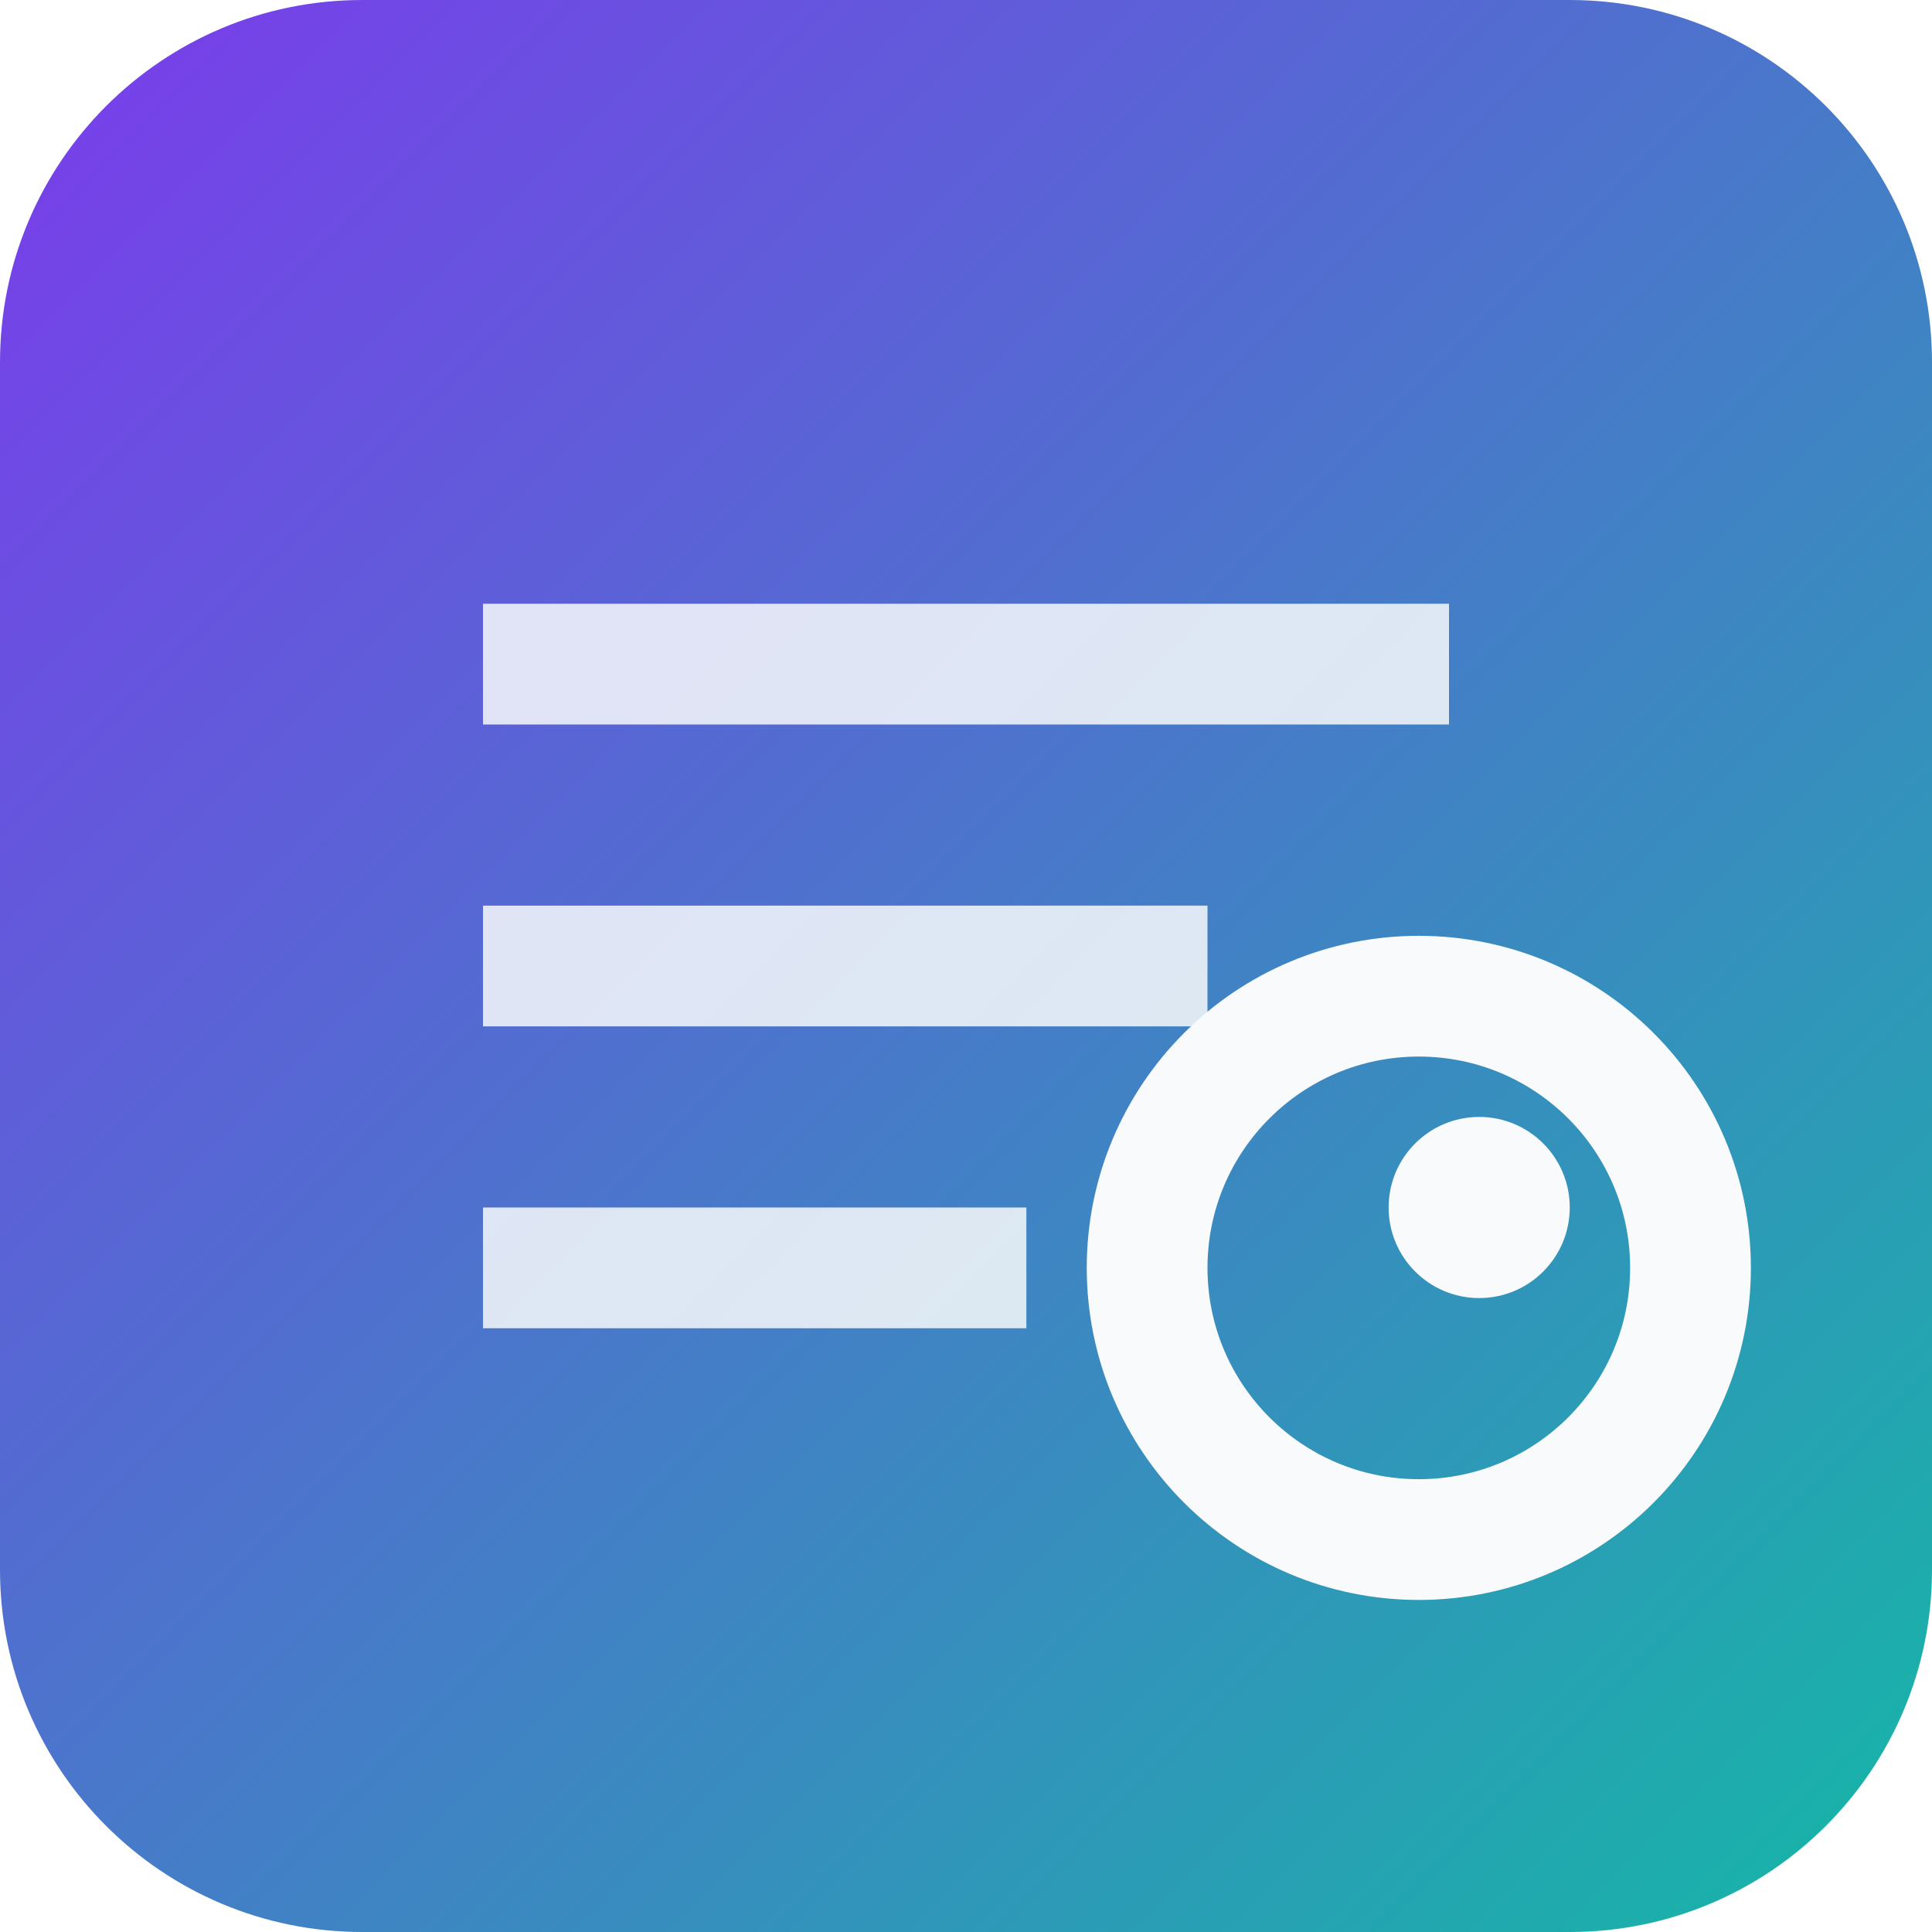
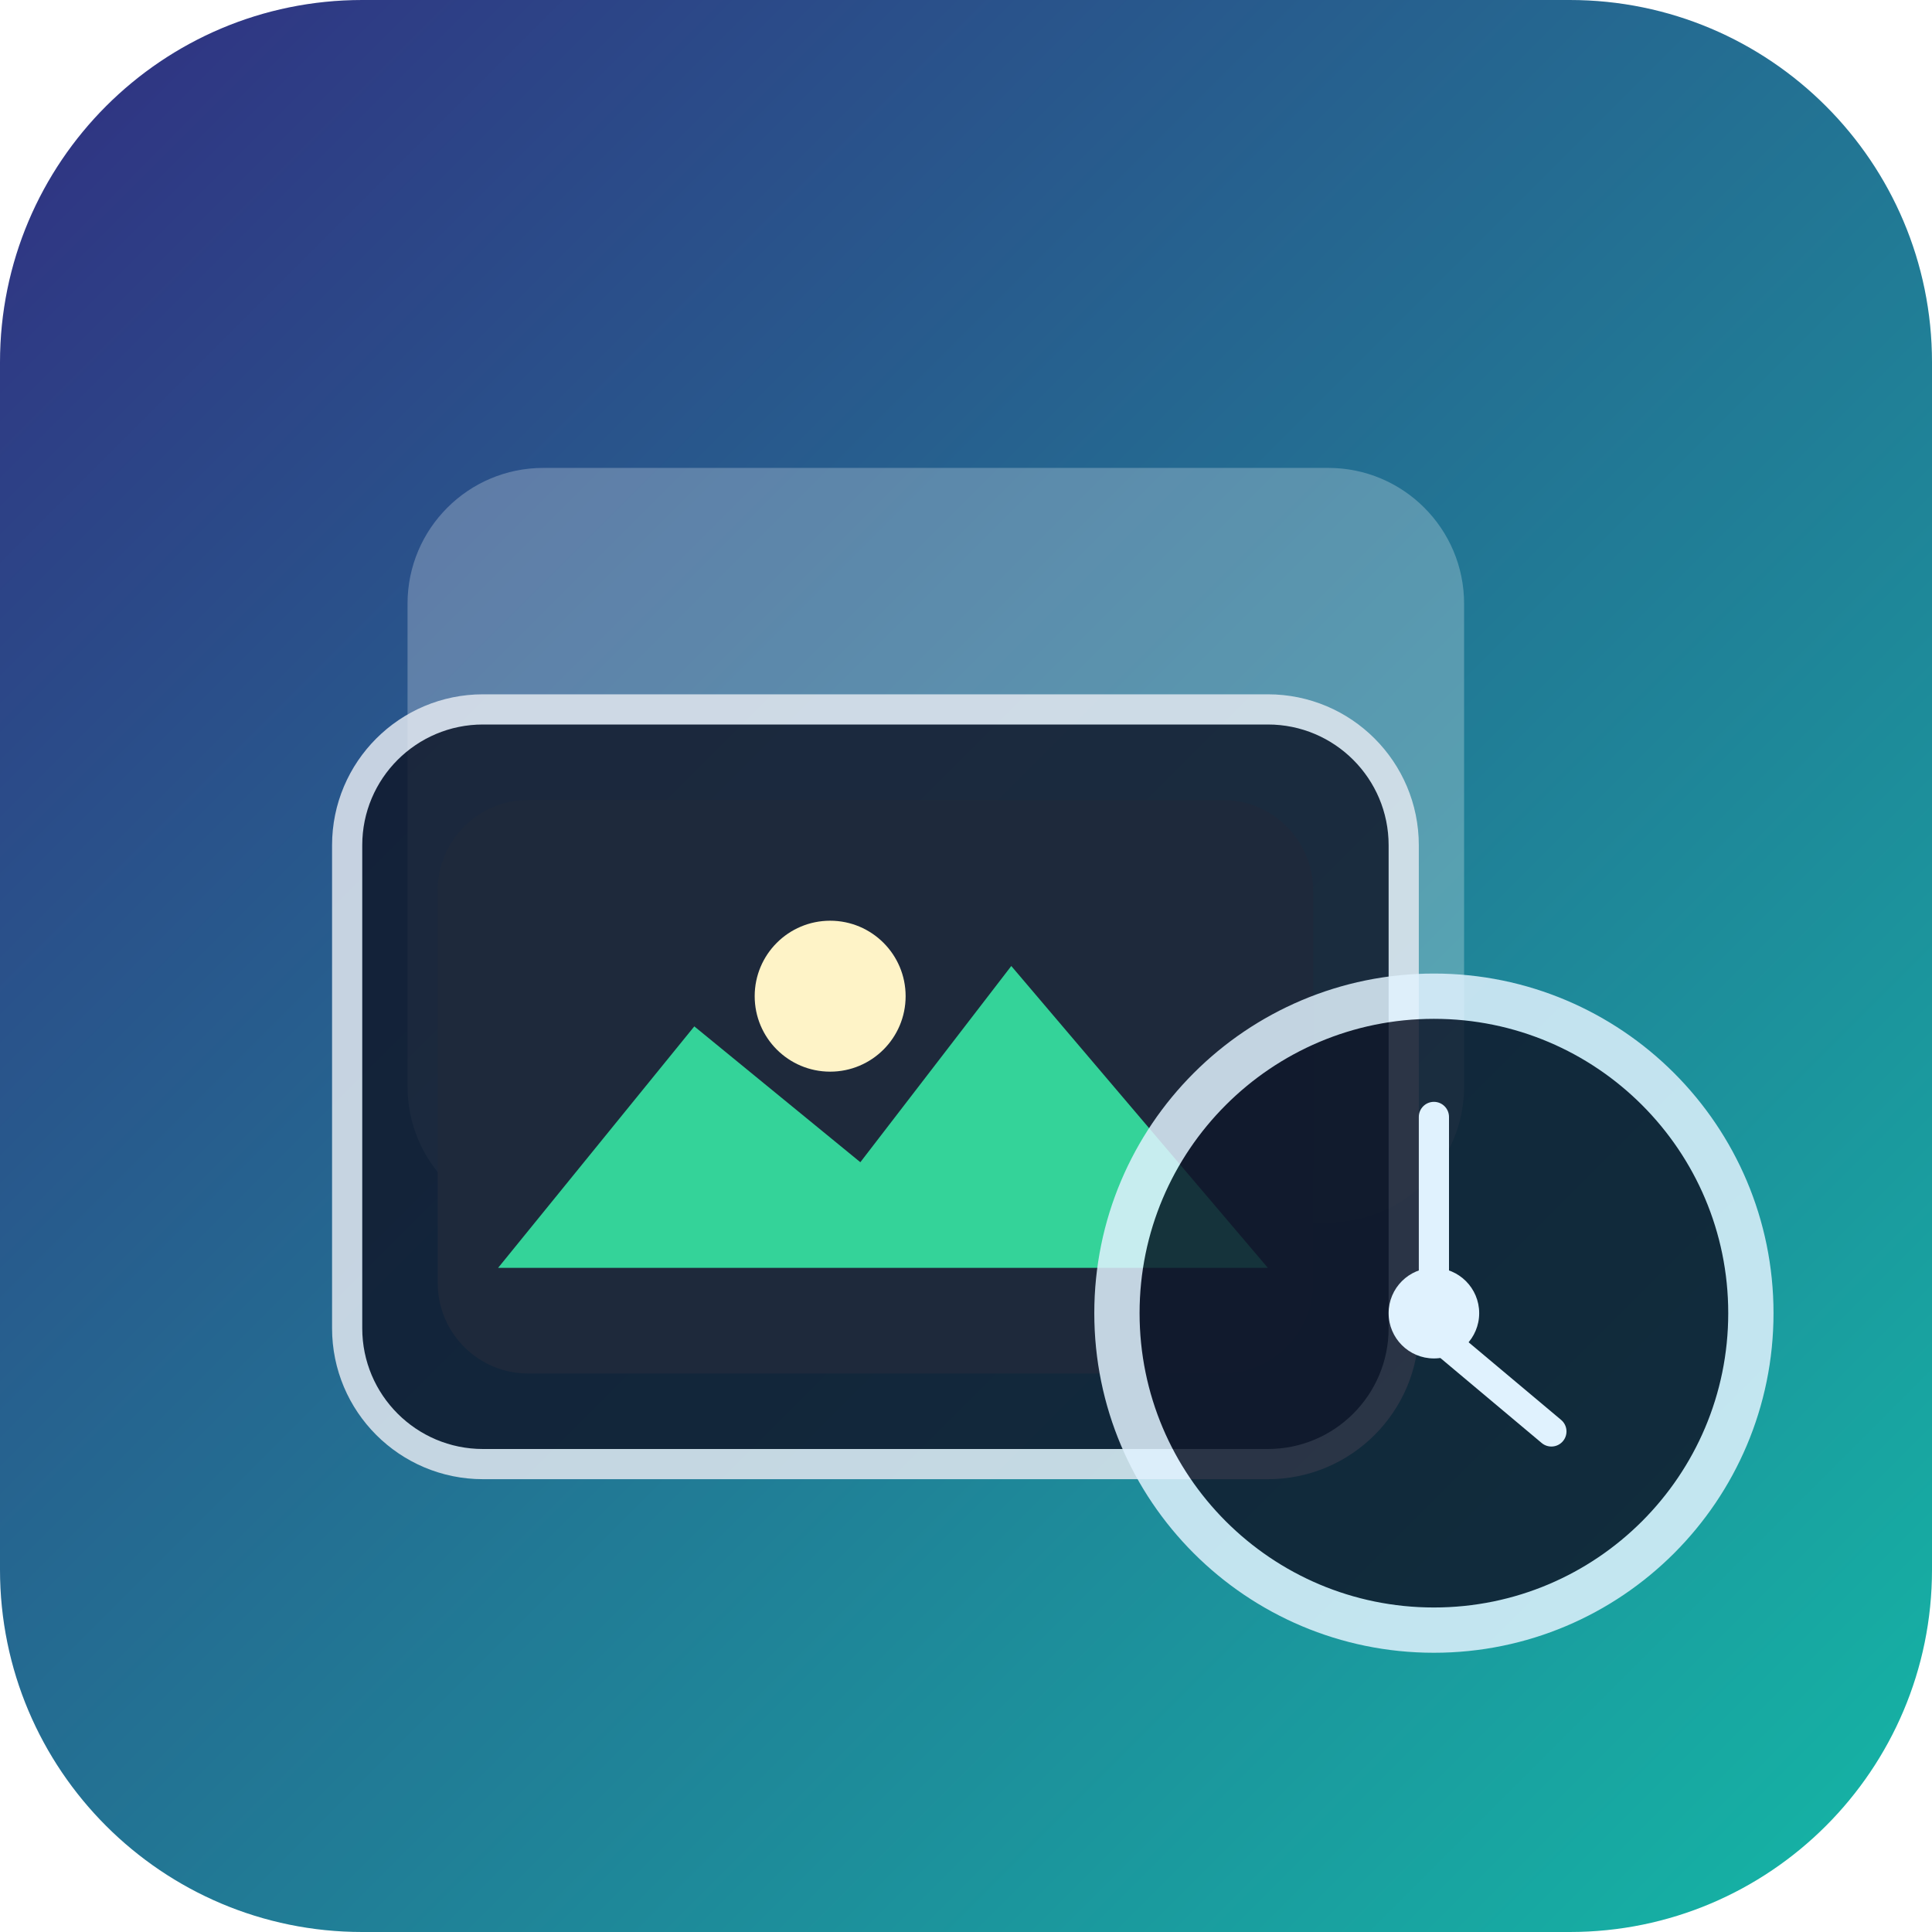
<svg xmlns="http://www.w3.org/2000/svg" width="256" height="256" viewBox="0 0 256 256">
  <defs>
    <linearGradient id="grad" x1="0%" y1="0%" x2="100%" y2="100%">
-       <stop offset="0%" stop-color="#7c3aed" />
+       <stop offset="0%" stop-color="#312e81" />
      <stop offset="100%" stop-color="#14b8a6" />
    </linearGradient>
  </defs>
  <rect width="256" height="256" rx="48" fill="url(#grad)" />
-   <path d="M64 80h128v16H64zM64 120h96v16H64zM64 160h72v16H64z" fill="#f8fafc" opacity="0.85" />
-   <circle cx="188" cy="168" r="36" fill="none" stroke="#f8fafc" stroke-width="16" />
-   <circle cx="196" cy="160" r="12" fill="#f8fafc" />
+   <rect x="54" y="62" width="140" height="100" rx="18" fill="rgba(255,255,255,0.25)" />
+   <rect x="46" y="94" width="140" height="100" rx="18" fill="#0f172a" opacity="0.85" stroke="#e2e8f0" stroke-width="4" />
+   <rect x="58" y="106" width="116" height="76" rx="12" fill="#1e293b" />
+   <path d="M66 168l26-32 22 18 20-26 34 40H66z" fill="#34d399" />
+   <circle cx="110" cy="132" r="10" fill="#fef3c7" />
+   <circle cx="190" cy="174" r="42" fill="#0f172a" opacity="0.85" stroke="#e0f2fe" stroke-width="6" />
+   <circle cx="190" cy="174" r="6" fill="#e0f2fe" />
+   <rect x="188" y="146" width="4" height="30" rx="2" fill="#e0f2fe" />
+   <rect x="190" y="174" width="24" height="4" rx="2" transform="rotate(40 190 174)" fill="#e0f2fe" />
</svg>
